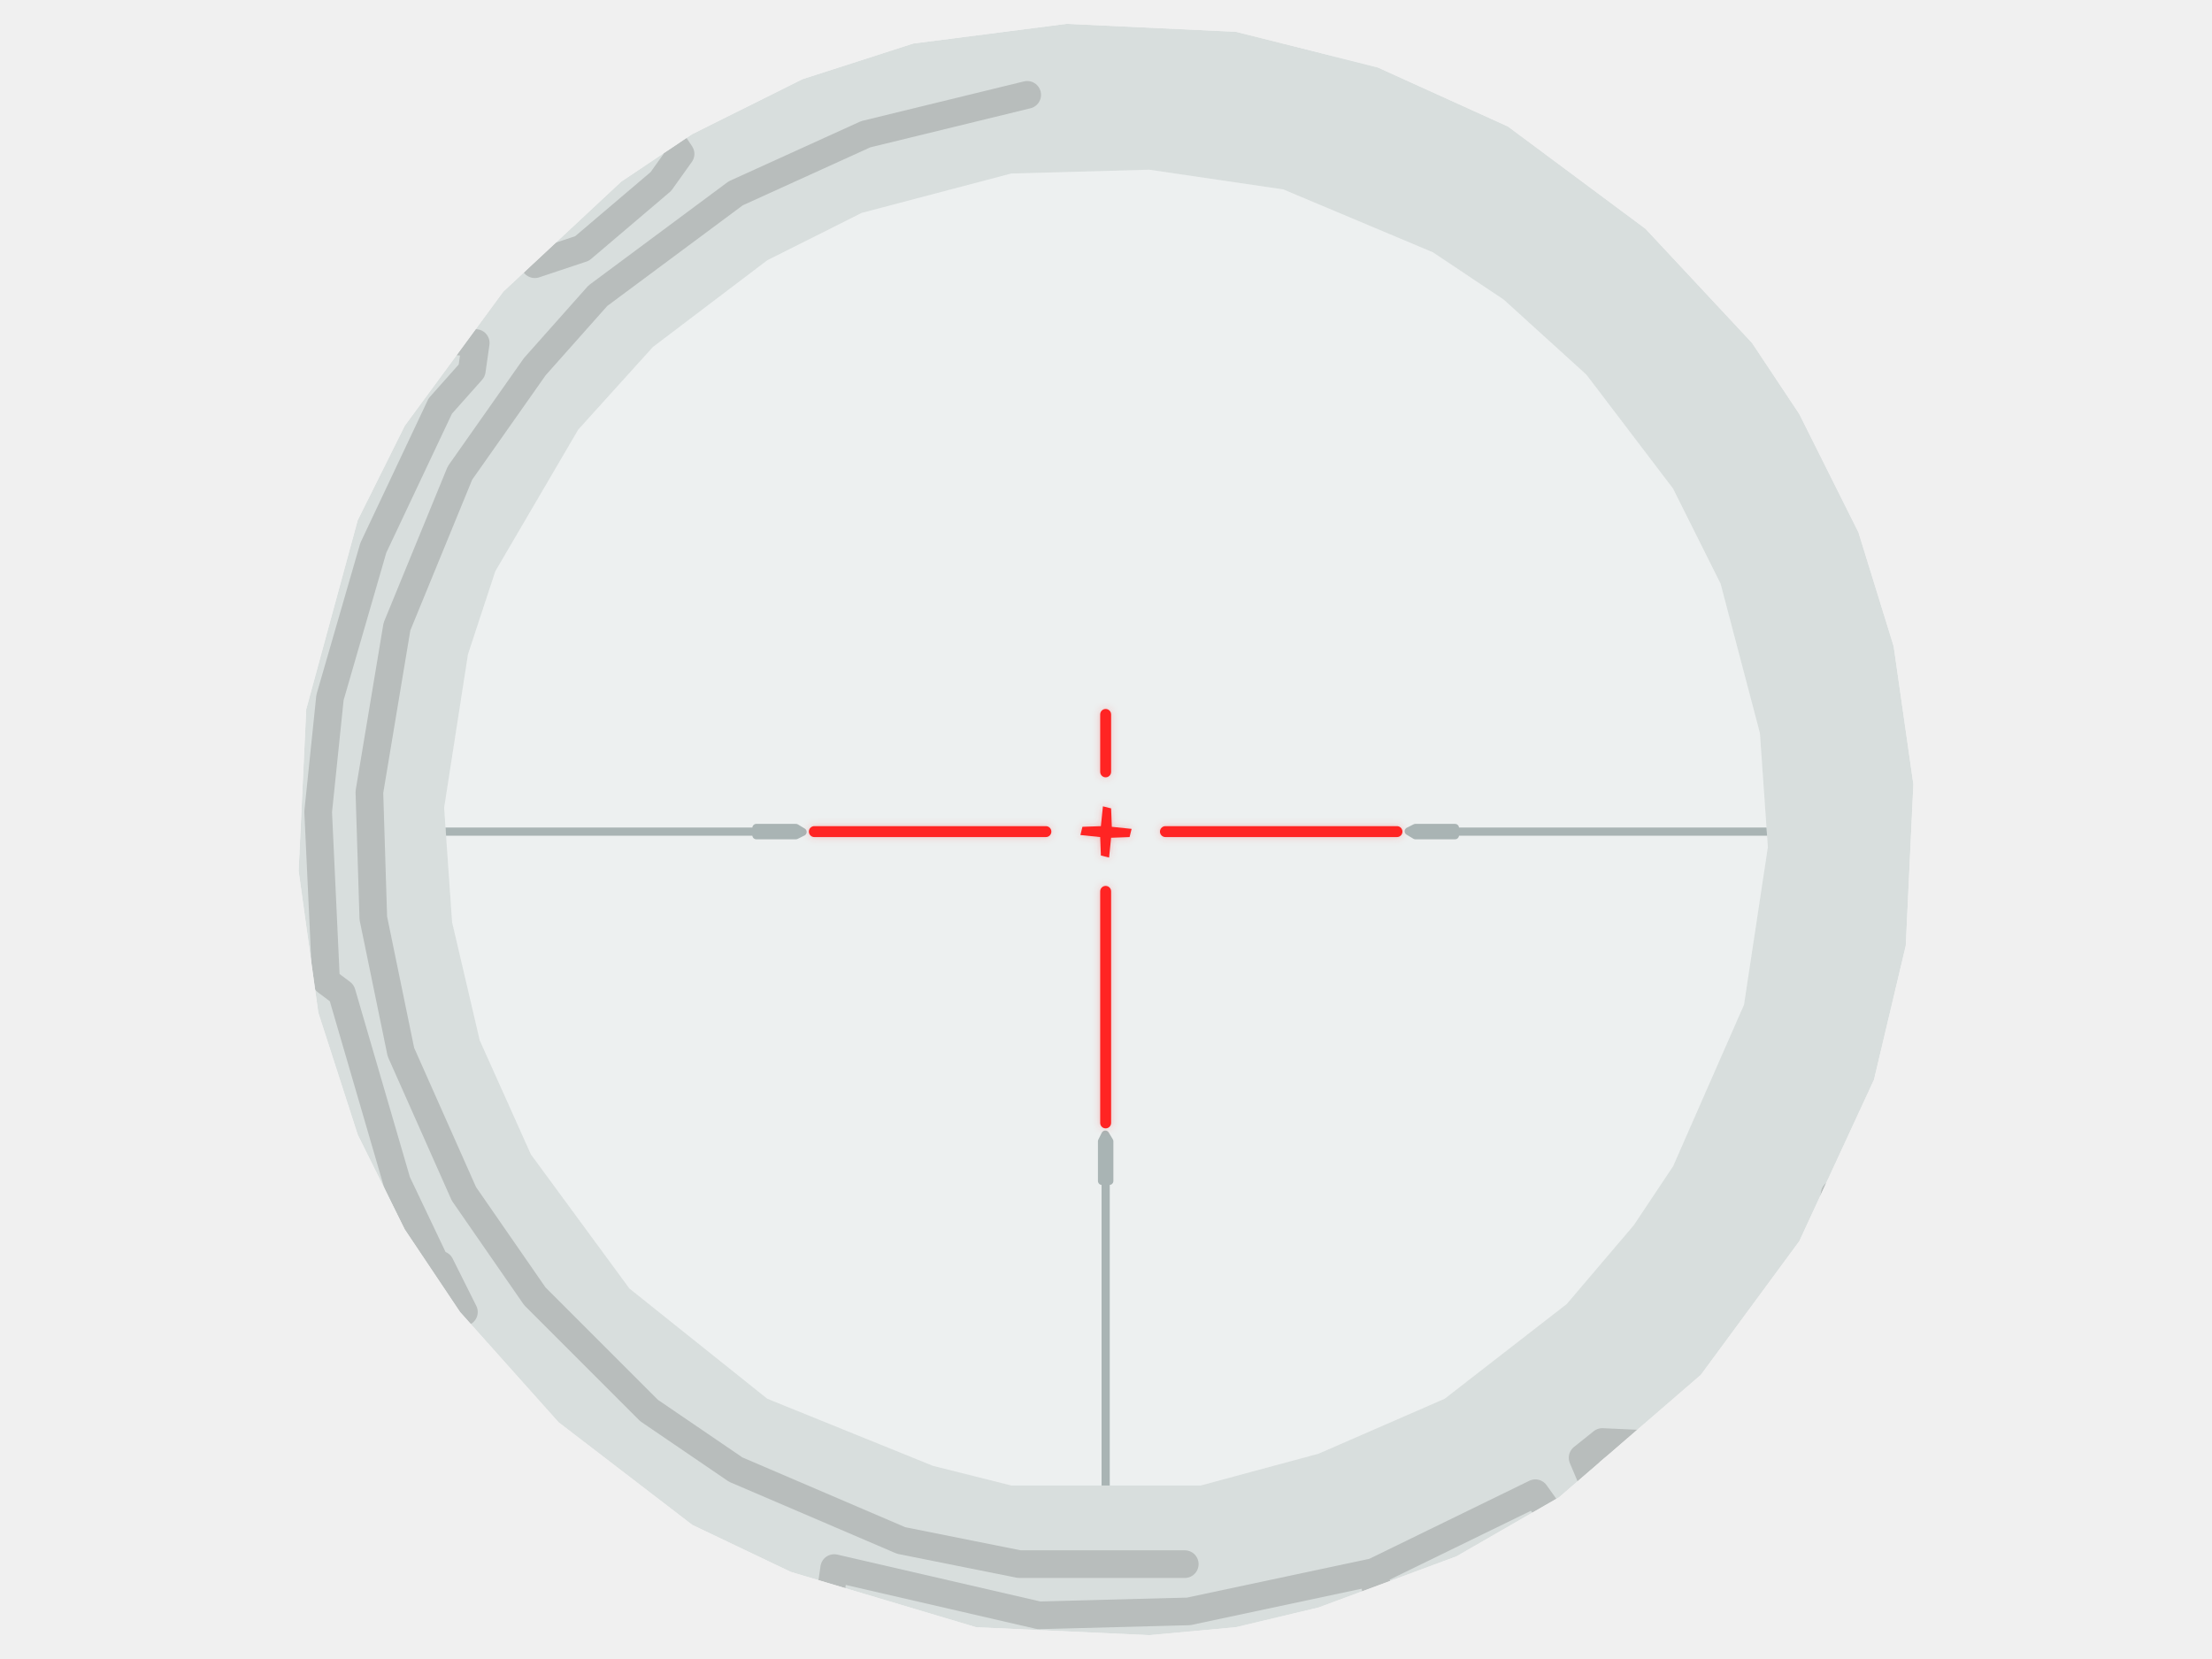
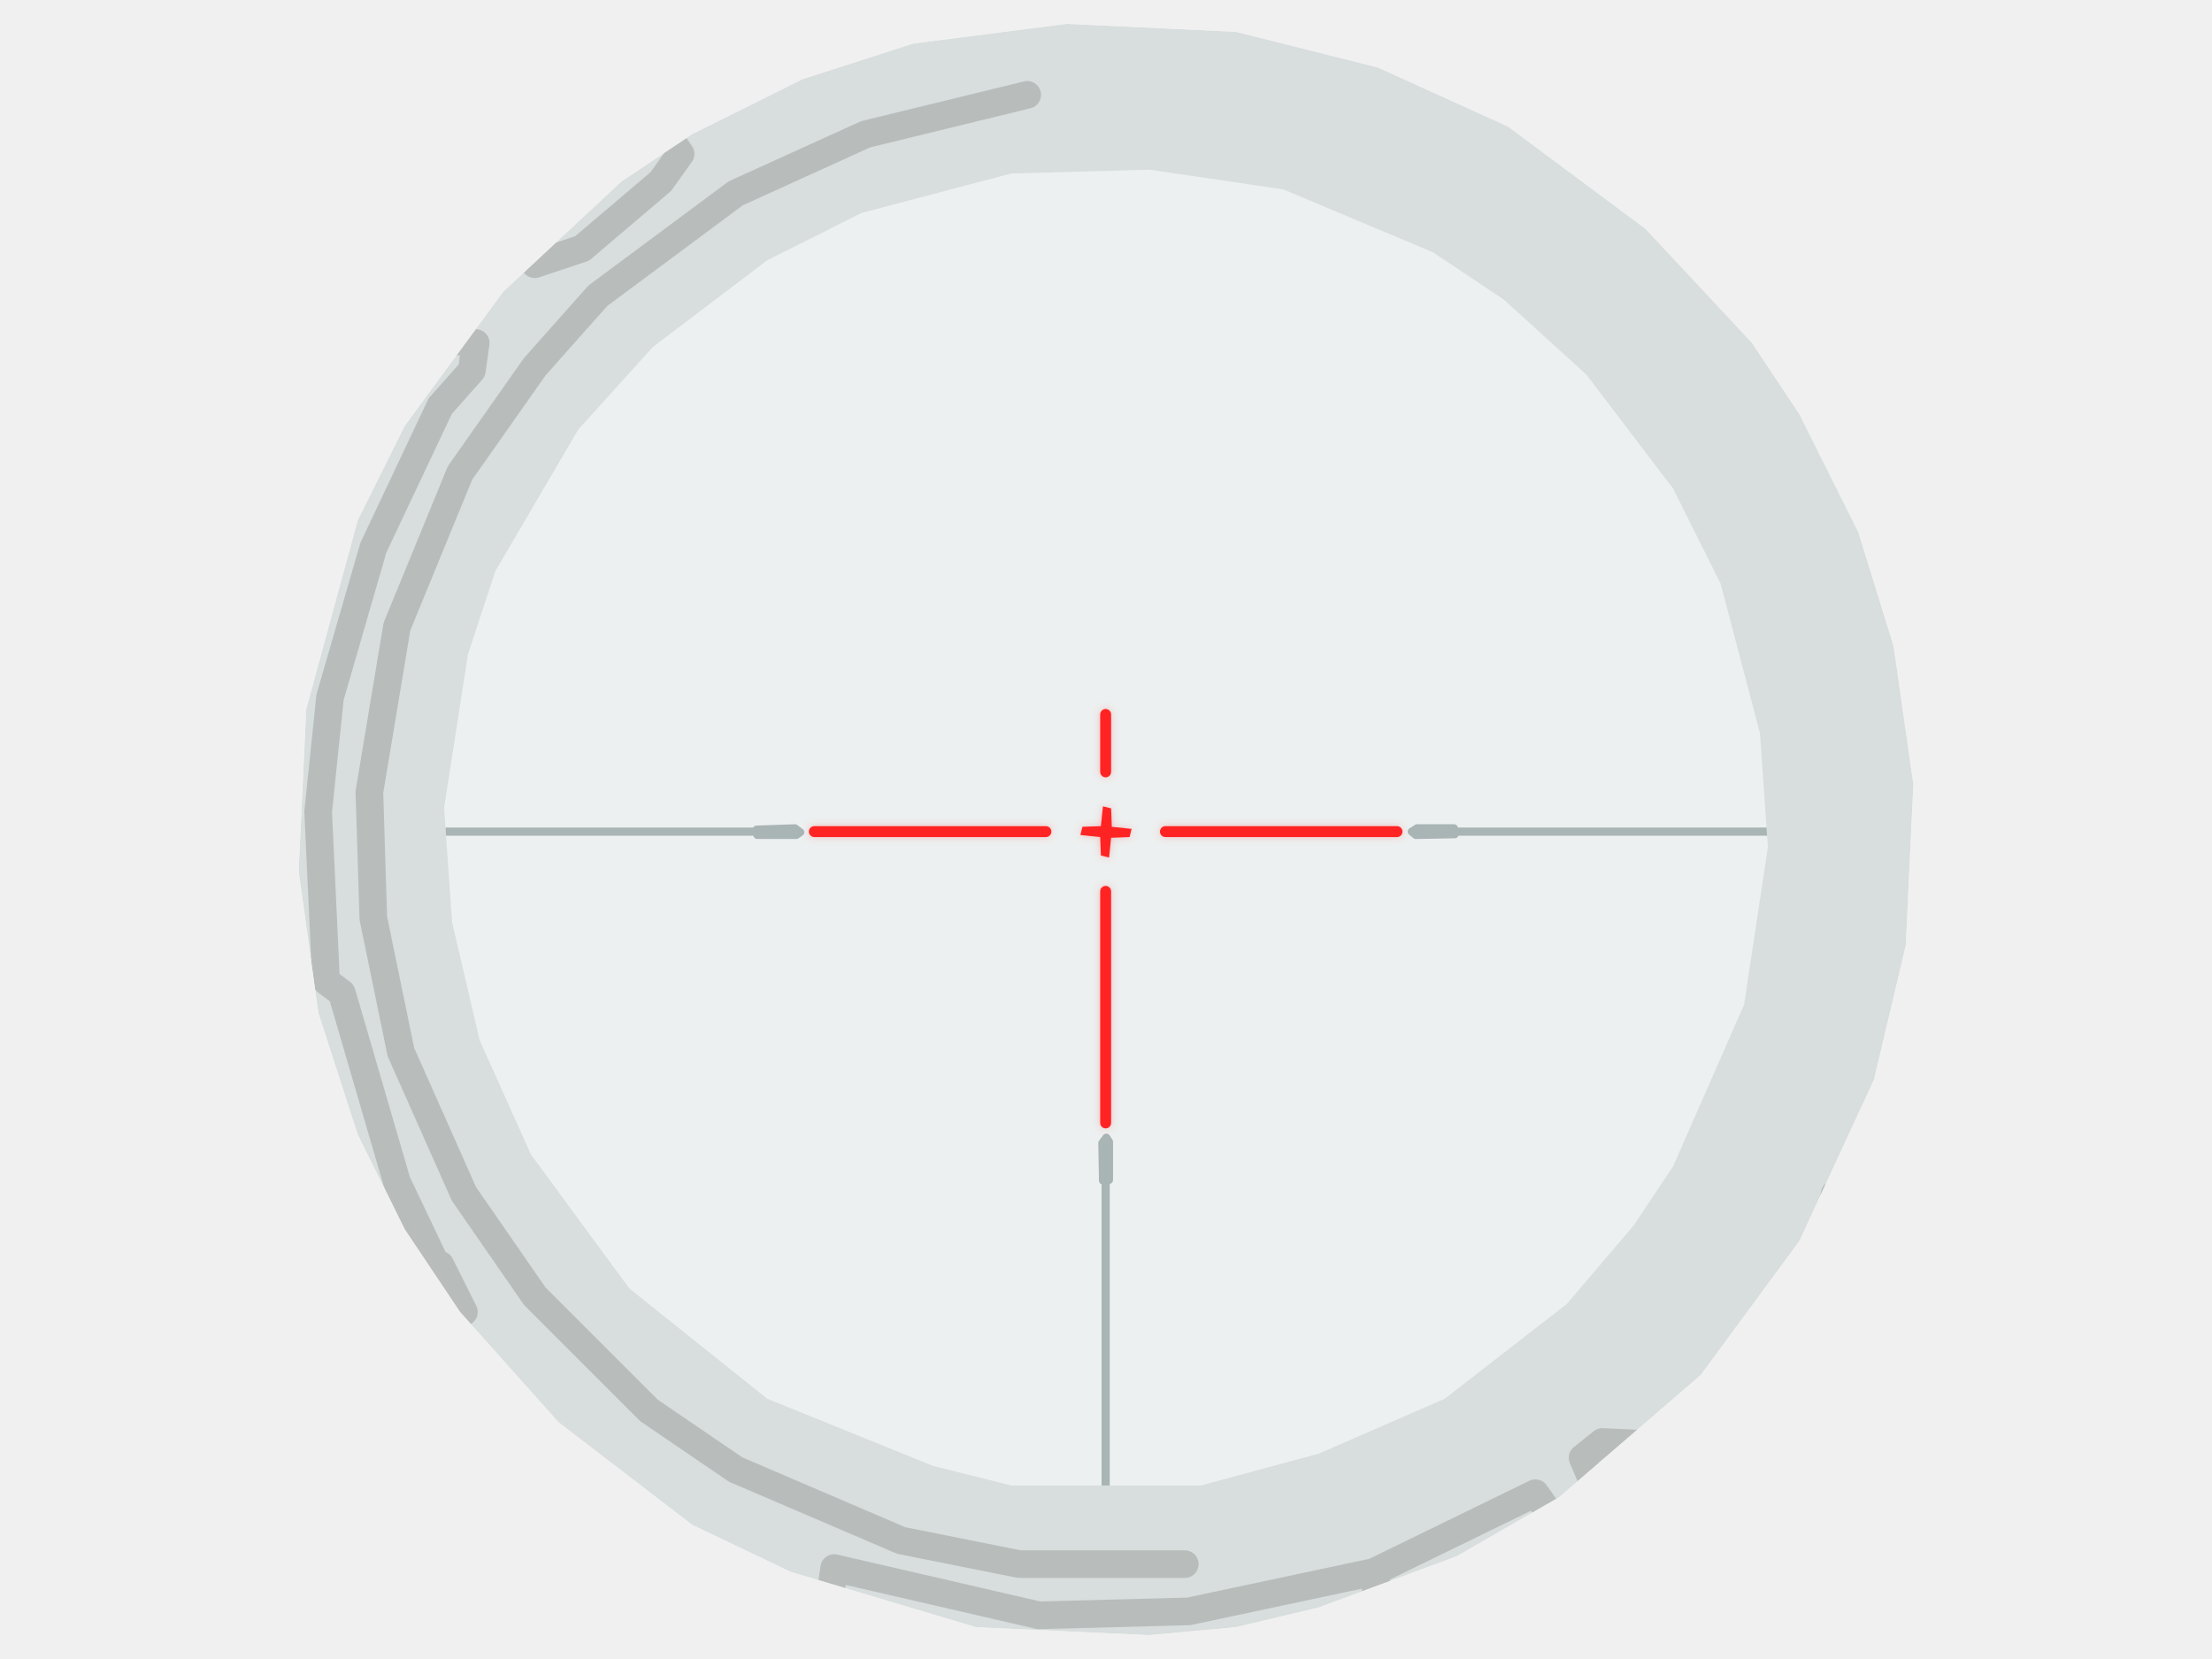
<svg xmlns="http://www.w3.org/2000/svg" viewBox="0 0 64 48">
  <g transform="translate(0 -8.000)">
    <defs>
      <clipPath id="ring-nfx800x">
        <path d="M30.86,8.69 L26.42,9.26 L23.22,10.29 L20.03,11.88 L17.98,13.25 L14.56,16.44 L11.71,20.32 L10.35,23.05 L8.86,28.52 L8.64,33.20 L9.21,37.30 L10.35,40.83 L11.71,43.57 L13.31,45.96 L16.16,49.15 L20.03,52.12 L22.88,53.48 L28.24,55.08 L33.25,55.31 L35.76,55.08 L38.15,54.51 L42.14,53.03 L45.11,51.32 L49.21,47.78 L52.06,43.91 L54.22,39.24 L55.14,35.36 L55.36,30.69 L54.79,26.70 L53.77,23.40 L52.06,19.98 L50.69,17.92 L47.61,14.62 L43.63,11.66 L39.86,9.95 L35.76,8.92Z" />
      </clipPath>
    </defs>
    <g clip-path="url(#ring-nfx800x)">
      <defs>
        <mask id="glass-nfx800x" maskUnits="userSpaceOnUse" x="-64" y="-64" width="192" height="192">
          <rect x="-64" y="-64" width="192" height="192" fill="#fff" />
          <path d="M29.26,13.02 L24.93,14.16 L22.20,15.53 L18.89,18.04 L16.73,20.43 L14.33,24.53 L13.54,26.93 L12.85,31.37 L13.08,34.68 L13.88,38.10 L15.36,41.40 L18.21,45.28 L22.20,48.47 L26.99,50.41 L29.26,50.98 L34.74,50.98 L38.15,50.06 L41.80,48.47 L45.33,45.73 L47.27,43.45 L48.41,41.74 L50.46,37.07 L51.15,32.51 L50.92,29.21 L49.78,24.88 L48.41,22.14 L45.90,18.84 L43.51,16.67 L41.46,15.30 L37.13,13.48 L33.25,12.91Z" fill="#000" />
        </mask>
      </defs>
      <g mask="url(#glass-nfx800x)">
        <path d="M16.84,-5.78 L16.50,-5.44 L16.73,5.96 L15.93,6.19 L14.68,4.02 L13.99,3.79 L8.75,7.90 L8.64,8.35 L10.57,10.17 L10.57,10.74 L5.79,17.01 L4.76,16.67 L2.03,17.01 L-5.27,16.67 L-6.18,20.32 L-6.18,43.57 L-5.38,47.10 L2.03,46.87 L4.76,47.22 L5.90,46.87 L7.38,49.38 L11.60,54.05 L16.04,57.36 L21.29,59.98 L23.22,60.44 L23.34,64.88 L20.83,64.99 L20.03,65.79 L20.03,72.29 L24.36,72.29 L21.63,69.90 L21.63,69.44 L24.36,67.05 L25.28,67.05 L25.39,62.26 L38.38,62.26 L38.50,67.05 L40.78,67.05 L42.37,69.44 L42.37,70.92 L44.99,70.92 L44.99,72.29 L53.88,72.29 L54.00,73.43 L60.83,73.43 L60.83,64.31 L54.91,64.31 L54.79,61.80 L52.97,61.80 L52.40,61.35 L46.59,61.80 L46.47,63.63 L40.89,63.28 L40.78,60.32 L44.99,58.73 L49.32,56.22 L50.81,54.85 L51.49,55.19 L51.83,57.02 L53.20,57.47 L53.43,58.38 L57.87,59.52 L59.92,55.76 L62.20,49.84 L62.77,49.95 L62.89,54.97 L67.79,54.97 L67.67,47.33 L68.81,47.10 L69.61,43.57 L69.61,20.32 L68.70,16.67 L67.22,16.56 L66.99,3.11 L61.97,3.22 L62.20,16.90 L58.67,16.67 L57.76,17.01 L56.16,14.28 L52.63,10.29 L46.59,5.84 L46.93,4.59 L46.47,-0.31 L46.93,-5.44 L46.59,-5.78 L43.40,-6.35 L20.03,-6.35Z" fill="#d8dedd" fill-rule="evenodd" />
        <g transform="translate(-7.320 -7.491) scale(0.11397)" fill="none" stroke="#b8bdbc" stroke-width="7.02" stroke-linecap="round" stroke-linejoin="round">
          <path d="M210,127 L229,147 L227,160 L237,175 L232,182 L212,199 L200,203 L192,188 L180,188 L164,164 L166,171 L139,203 L138,211 L126,215 L142,212 L171,218 L173,225 L174,222 L185,223 L184,230 L176,239 L159,275 L148,313 L145,342 L147,385 L151,388 L165,436 L175,457 L169,460 L176,457 L182,469 L174,472 L173,467 L173,472 L164,477 L155,475 L154,478 L144,480 L128,478 L133,479 L139,491 L169,527 L198,550 L206,553 L209,558 L254,581 L267,583 L269,588 L267,552 L269,545 L275,541 L276,534 L328,546 L366,545 L413,535 L414,544 L423,545 L423,583 L435,581 L423,582 L423,544 L415,544 L413,535 L454,515 L469,536 L478,542 L483,552 L490,552 L493,549 L484,553 L479,545 L477,532 L466,506 L471,502 L493,503 L506,490 L508,478 L511,475 L520,475 L522,486 L516,531 L505,540 L512,535 L515,536 L515,540 L522,486 L521,475 L524,473 L530,439 L564,445 L568,426 L576,425 L559,525 L558,552 L561,567 L558,551 L559,525 L568,466 L585,393 L608,328" />
          <path d="M325,160 L284,170 L251,185 L216,211 L200,229 L181,256 L165,295 L158,337 L159,369 L166,403 L182,439 L200,465 L229,494 L251,509 L293,527 L323,533 L365,533" />
          <path d="M561,637 L583,640 L583,687 L573,688 L584,689 L584,700 L546,701" />
        </g>
      </g>
      <path d="M29.26,13.02 L24.93,14.16 L22.20,15.53 L18.89,18.04 L16.73,20.43 L14.33,24.53 L13.54,26.93 L12.85,31.37 L13.08,34.68 L13.88,38.10 L15.36,41.40 L18.21,45.28 L22.20,48.47 L26.99,50.41 L29.26,50.98 L34.74,50.98 L38.15,50.06 L41.80,48.47 L45.33,45.73 L47.27,43.45 L48.41,41.74 L50.46,37.07 L51.15,32.51 L50.92,29.21 L49.78,24.88 L48.41,22.14 L45.90,18.84 L43.51,16.67 L41.46,15.30 L37.13,13.48 L33.25,12.91Z" fill="#caf7f4" fill-opacity="0.080" />
      <defs>
        <clipPath id="lens-nfx800x">
          <path d="M29.26,13.02 L24.93,14.16 L22.20,15.53 L18.89,18.04 L16.73,20.43 L14.33,24.53 L13.54,26.93 L12.85,31.37 L13.08,34.68 L13.88,38.10 L15.36,41.40 L18.21,45.28 L22.20,48.47 L26.99,50.41 L29.26,50.98 L34.74,50.98 L38.15,50.06 L41.80,48.47 L45.33,45.73 L47.27,43.45 L48.41,41.74 L50.46,37.07 L51.15,32.51 L50.92,29.21 L49.78,24.88 L48.41,22.14 L45.90,18.84 L43.51,16.67 L41.46,15.30 L37.13,13.48 L33.25,12.91Z" />
        </clipPath>
        <filter id="glow-lens-nfx800x" filterUnits="userSpaceOnUse" x="-8" y="-8" width="80" height="80">
          <feMorphology operator="dilate" radius="0.114" />
          <feGaussianBlur stdDeviation="0.114" />
        </filter>
        <filter id="soft-lens-nfx800x" filterUnits="userSpaceOnUse" x="-8" y="-8" width="80" height="80">
          <feGaussianBlur stdDeviation="0.114" />
        </filter>
      </defs>
      <g clip-path="url(#lens-nfx800x)">
-         <path d="M21.882,31.952 L21.882,32.169 L23.028,32.169 L23.225,32.071 L23.028,31.952Z" stroke="#a9b4b4" stroke-width="0.229" fill="none" stroke-linejoin="round" />
+         <path d="M21.891,32.001 L21.911,32.160 L23.038,32.160 L23.156,32.081 L22.998,31.962Z" stroke="#a9b4b4" stroke-width="0.229" fill="none" stroke-linejoin="round" />
        <path d="M21.882,32.061 L-140.013,32.061" stroke="#a9b4b4" stroke-width="0.237" fill="none" />
-         <path d="M40.755,32.051 L40.952,32.169 L42.099,32.169 L42.099,31.952 L40.952,31.952Z" stroke="#a9b4b4" stroke-width="0.229" fill="none" stroke-linejoin="round" />
+         <path d="M40.844,32.061 L40.962,32.160 L42.089,32.140 L42.069,31.962 L41.002,31.962Z" stroke="#a9b4b4" stroke-width="0.229" fill="none" stroke-linejoin="round" />
        <path d="M42.118,32.061 L204.013,32.061" stroke="#a9b4b4" stroke-width="0.237" fill="none" />
-         <path d="M31.980,40.825 L31.881,41.023 L31.881,42.169 L32.099,42.169 L32.099,41.023Z" stroke="#a9b4b4" stroke-width="0.229" fill="none" stroke-linejoin="round" />
+         <path d="M32.010,40.914 L31.891,41.072 L31.911,42.159 L32.089,42.140 L32.089,41.033Z" stroke="#a9b4b4" stroke-width="0.229" fill="none" stroke-linejoin="round" />
        <path d="M31.990,42.189 L31.990,204.083" stroke="#a9b4b4" stroke-width="0.237" fill="none" />
        <g filter="url(#soft-lens-nfx800x)" opacity="0.25">
          <path d="M31.990,28.671 L31.990,30.332" stroke="#ff2423" stroke-width="0.316" stroke-linecap="round" fill="none" />
          <path d="M31.911,31.330 L31.852,31.903 L31.318,31.922 L31.259,32.160 L31.832,32.219 L31.852,32.752 L32.089,32.812 L32.148,32.239 L32.682,32.219 L32.741,31.982 L32.168,31.922 L32.148,31.389Z" fill="#ff2423" fill-rule="evenodd" />
          <path d="M23.561,32.061 L30.261,32.061" stroke="#ff2423" stroke-width="0.316" stroke-linecap="round" fill="none" />
          <path d="M33.719,32.061 L40.419,32.061" stroke="#ff2423" stroke-width="0.316" stroke-linecap="round" fill="none" />
          <path d="M31.990,33.790 L31.990,40.489" stroke="#ff2423" stroke-width="0.316" stroke-linecap="round" fill="none" />
        </g>
        <path d="M31.990,28.671 L31.990,30.332" stroke="#ff2423" stroke-width="0.316" stroke-linecap="round" fill="none" />
        <path d="M31.911,31.330 L31.852,31.903 L31.318,31.922 L31.259,32.160 L31.832,32.219 L31.852,32.752 L32.089,32.812 L32.148,32.239 L32.682,32.219 L32.741,31.982 L32.168,31.922 L32.148,31.389Z" fill="#ff2423" fill-rule="evenodd" />
        <path d="M23.561,32.061 L30.261,32.061" stroke="#ff2423" stroke-width="0.316" stroke-linecap="round" fill="none" />
        <path d="M33.719,32.061 L40.419,32.061" stroke="#ff2423" stroke-width="0.316" stroke-linecap="round" fill="none" />
        <path d="M31.990,33.790 L31.990,40.489" stroke="#ff2423" stroke-width="0.316" stroke-linecap="round" fill="none" />
      </g>
    </g>
  </g>
</svg>
